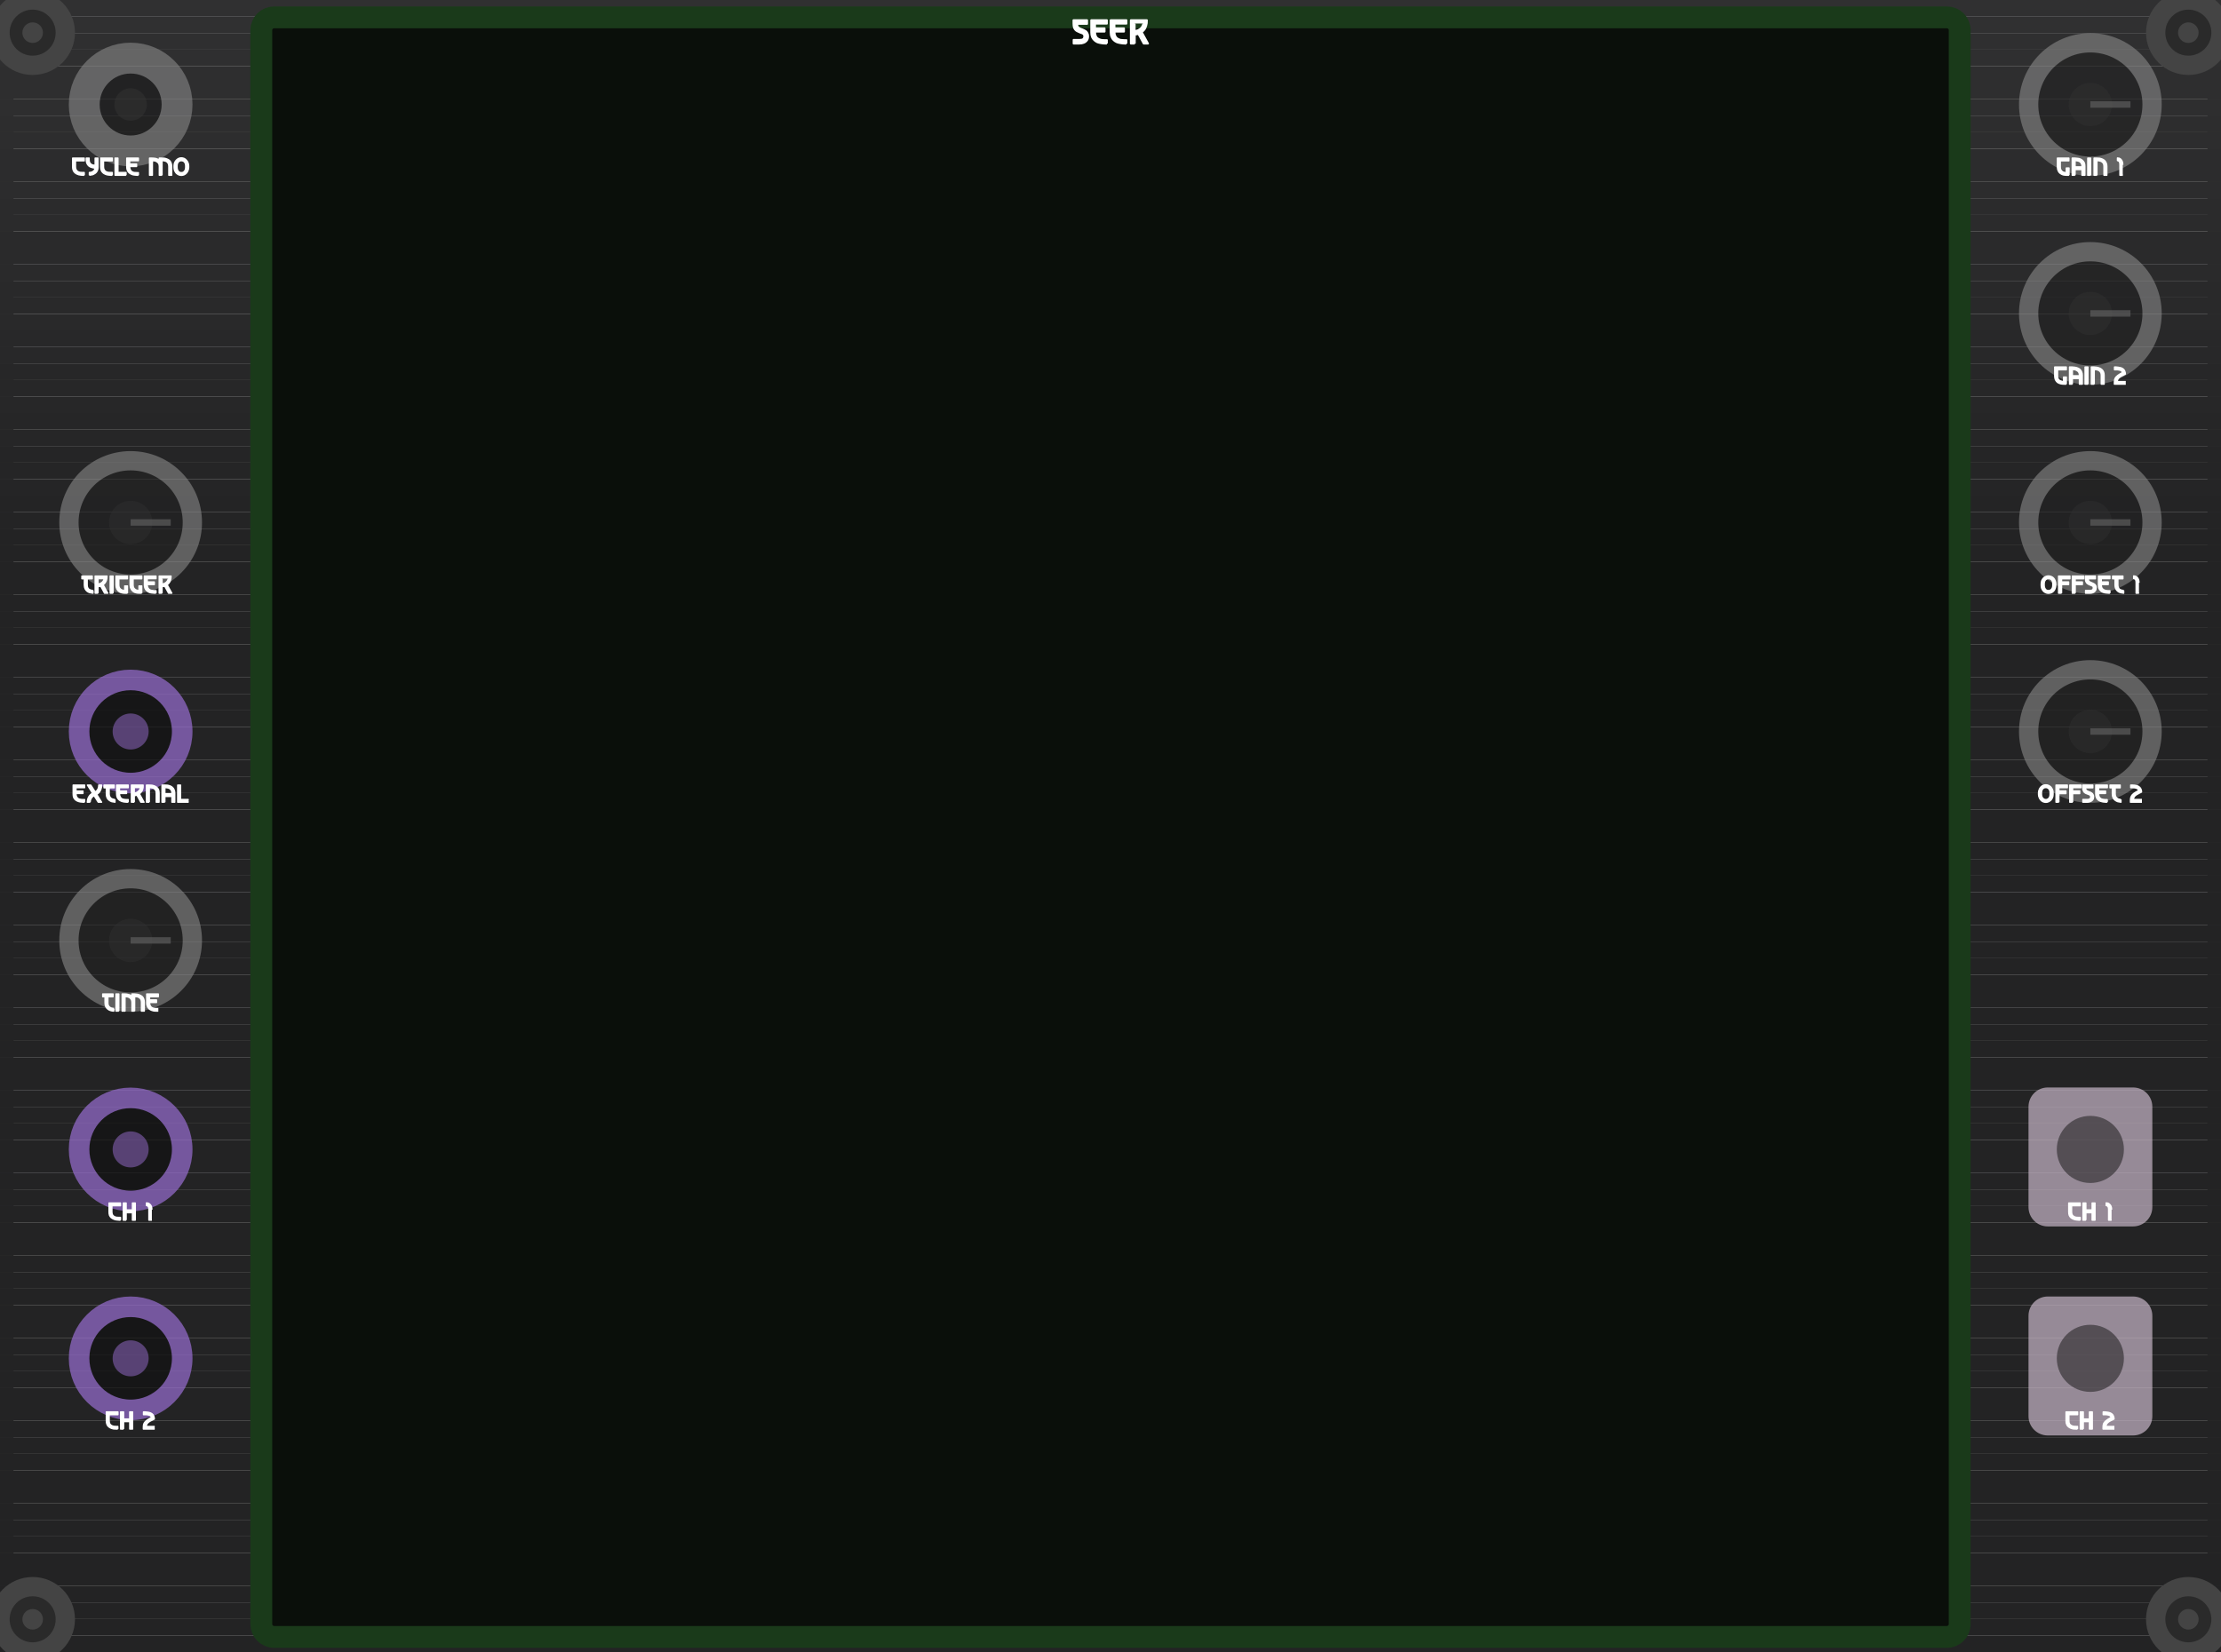
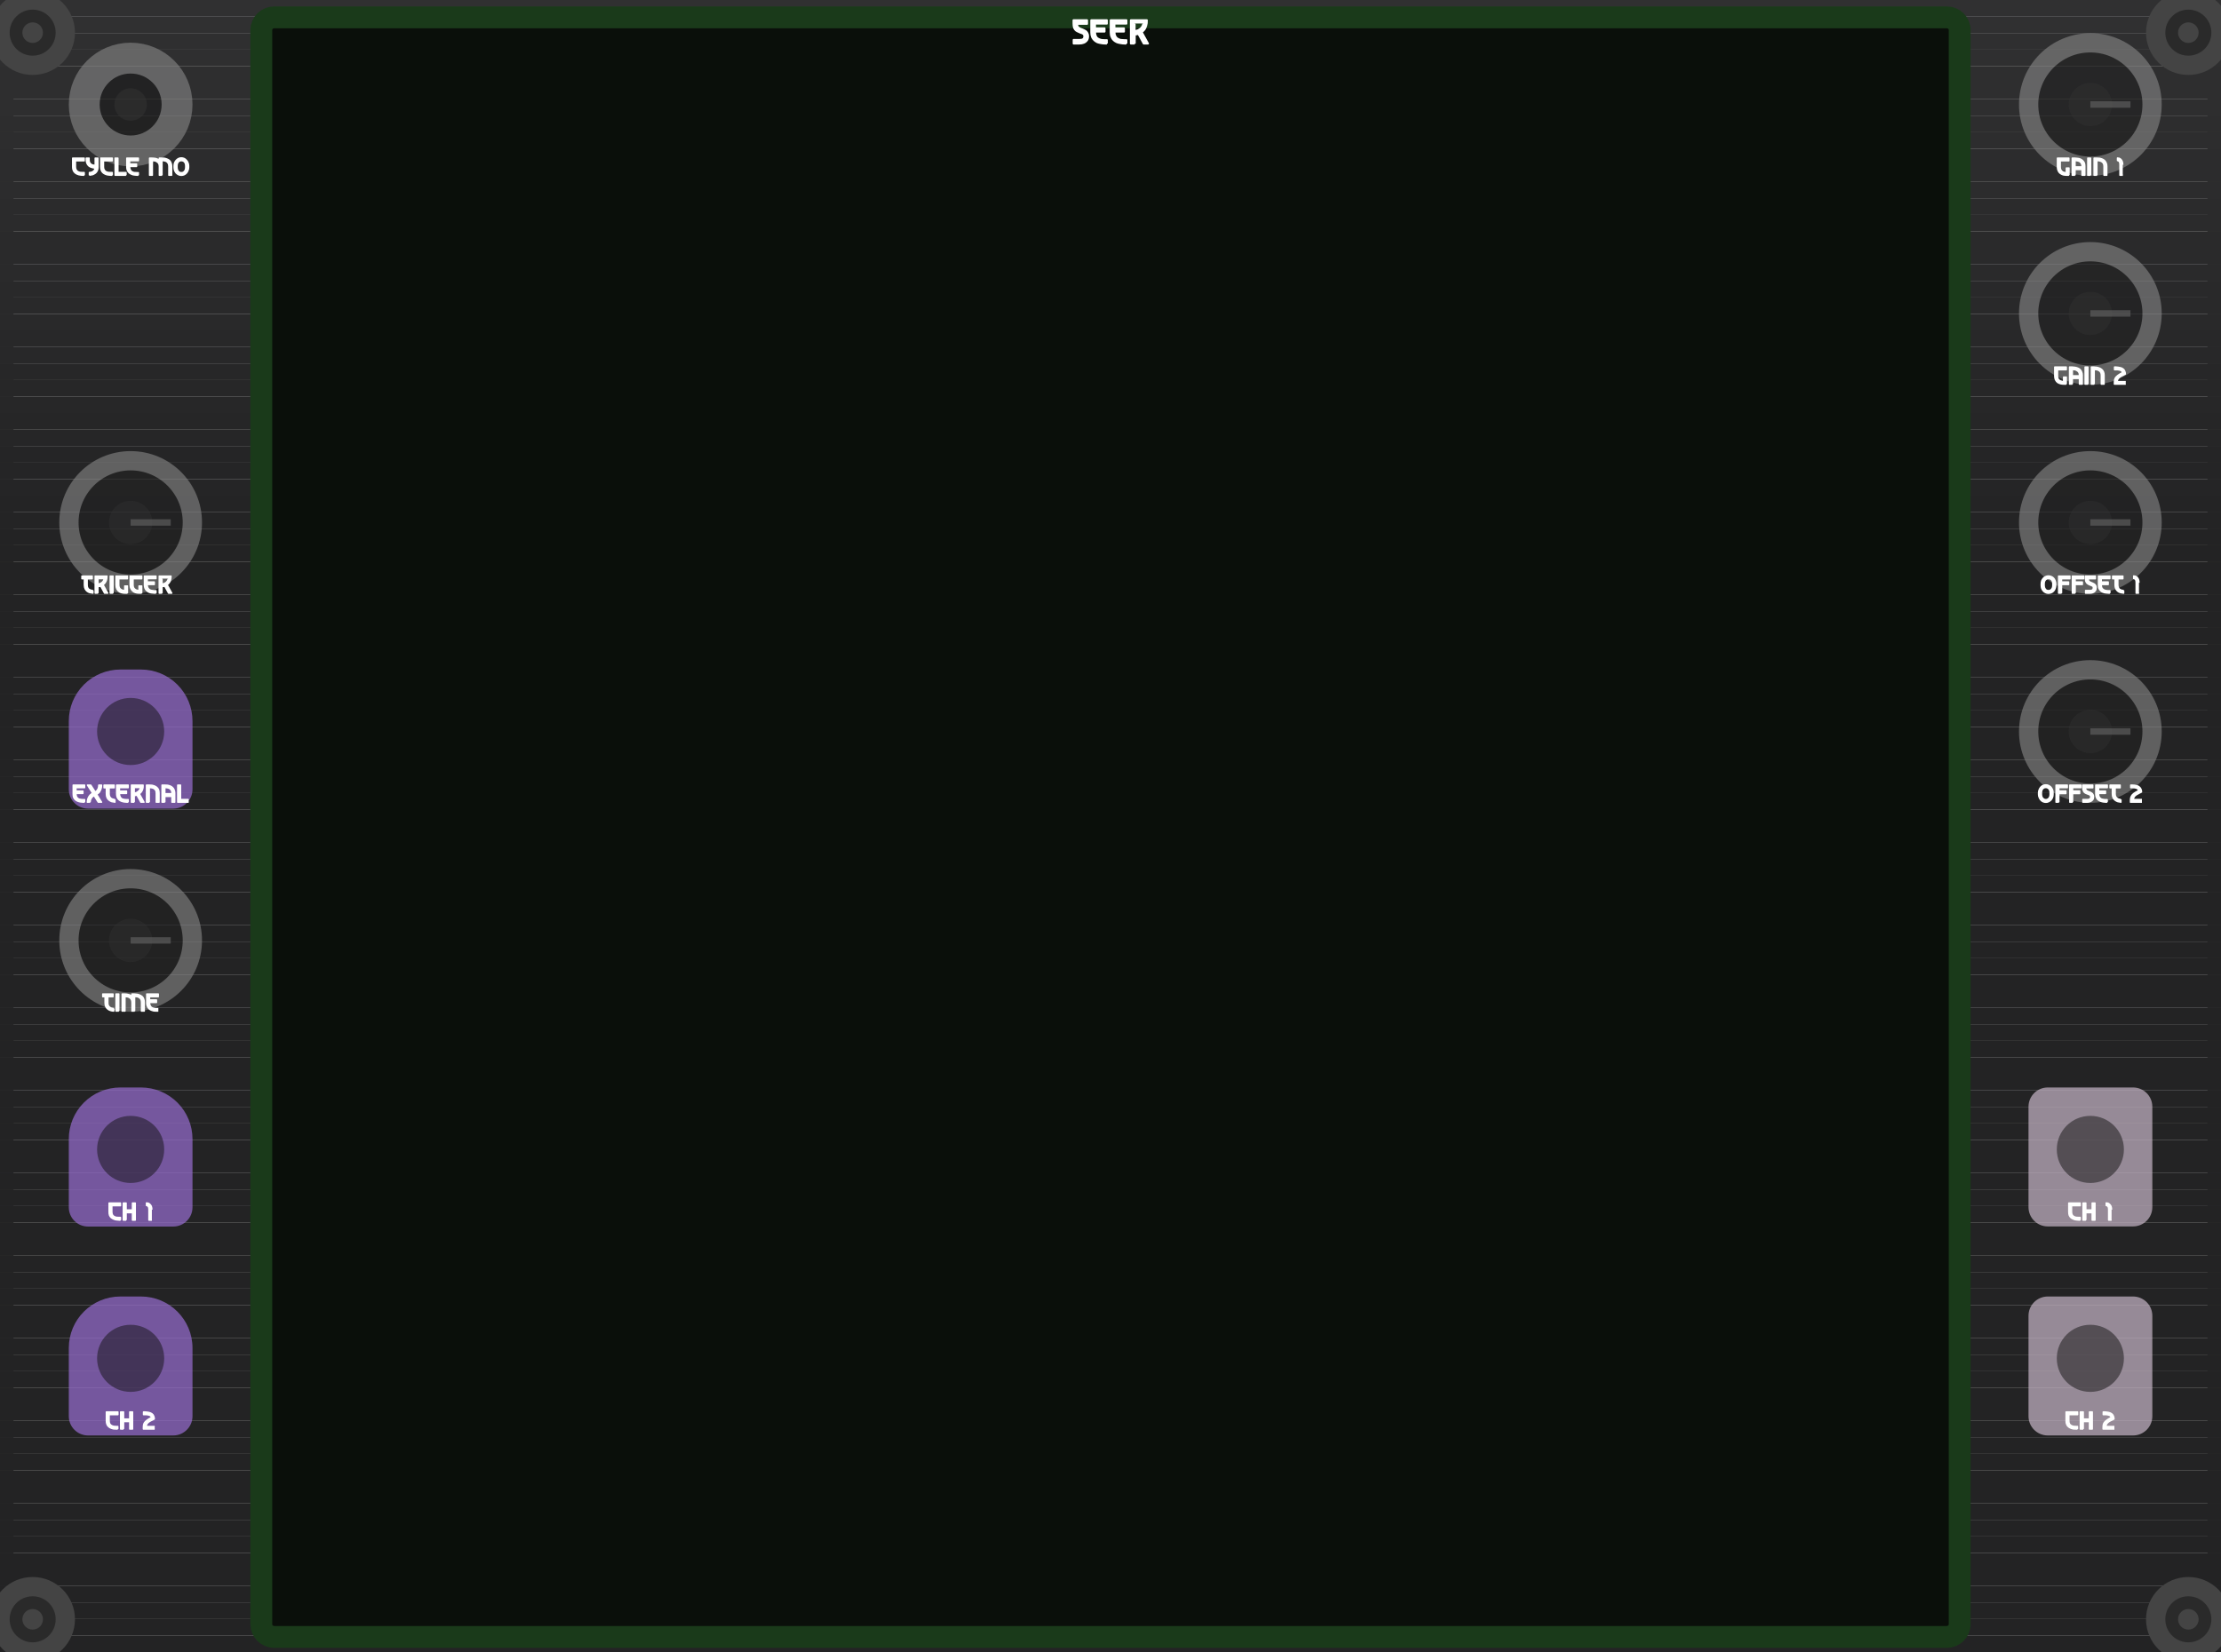
<svg xmlns="http://www.w3.org/2000/svg" viewBox="0 0 172.72 128.5" width="172.72mm" height="128.5mm">
  <g id="layer-background">
    <rect x="0.3" y="0.3" width="172.12" height="127.9" fill="none" stroke="#333" stroke-width="1.5" />
    <rect x="0" y="0.000" width="172.72" height="1.295" fill="#303031" />
    <rect x="0" y="1.285" width="172.72" height="1.295" fill="#303031" />
    <rect x="0" y="2.570" width="172.72" height="1.295" fill="#2f2f30" />
    <rect x="0" y="3.855" width="172.72" height="1.295" fill="#2f2f30" />
    <rect x="0" y="5.140" width="172.72" height="1.295" fill="#2e2e2f" />
    <rect x="0" y="6.425" width="172.72" height="1.295" fill="#2e2e2f" />
    <rect x="0" y="7.710" width="172.72" height="1.295" fill="#2e2e2f" />
    <rect x="0" y="8.995" width="172.72" height="1.295" fill="#2d2d2e" />
    <rect x="0" y="10.280" width="172.72" height="1.295" fill="#2d2d2e" />
    <rect x="0" y="11.565" width="172.72" height="1.295" fill="#2c2c2d" />
    <rect x="0" y="12.850" width="172.72" height="1.295" fill="#2c2c2d" />
    <rect x="0" y="14.135" width="172.72" height="1.295" fill="#2c2c2d" />
    <rect x="0" y="15.420" width="172.72" height="1.295" fill="#2b2b2c" />
    <rect x="0" y="16.705" width="172.72" height="1.295" fill="#2b2b2c" />
    <rect x="0" y="17.990" width="172.72" height="1.295" fill="#2a2a2b" />
    <rect x="0" y="19.275" width="172.72" height="1.295" fill="#2a2a2b" />
    <rect x="0" y="20.560" width="172.72" height="1.295" fill="#2a2a2b" />
    <rect x="0" y="21.845" width="172.72" height="1.295" fill="#29292a" />
    <rect x="0" y="23.130" width="172.72" height="1.295" fill="#29292a" />
    <rect x="0" y="24.415" width="172.72" height="1.295" fill="#29292a" />
    <rect x="0" y="25.700" width="172.72" height="1.295" fill="#282829" />
    <rect x="0" y="26.985" width="172.72" height="1.295" fill="#282829" />
    <rect x="0" y="28.270" width="172.72" height="1.295" fill="#272728" />
    <rect x="0" y="29.555" width="172.72" height="1.295" fill="#272728" />
    <rect x="0" y="30.840" width="172.72" height="1.295" fill="#272728" />
    <rect x="0" y="32.125" width="172.72" height="1.295" fill="#262627" />
    <rect x="0" y="33.410" width="172.72" height="1.295" fill="#262627" />
    <rect x="0" y="34.695" width="172.72" height="1.295" fill="#252526" />
    <rect x="0" y="35.980" width="172.72" height="1.295" fill="#252526" />
    <rect x="0" y="37.265" width="172.72" height="1.295" fill="#252526" />
    <rect x="0" y="38.550" width="172.72" height="1.295" fill="#242425" />
    <rect x="0" y="39.835" width="172.72" height="1.295" fill="#242425" />
    <rect x="0" y="41.120" width="172.72" height="1.295" fill="#232324" />
    <rect x="0" y="42.405" width="172.72" height="1.295" fill="#232324" />
    <rect x="0" y="43.690" width="172.72" height="1.295" fill="#232324" />
    <rect x="0" y="44.975" width="172.72" height="1.295" fill="#232324" />
    <rect x="0" y="46.260" width="172.72" height="1.295" fill="#232324" />
    <rect x="0" y="47.545" width="172.72" height="1.295" fill="#232324" />
    <rect x="0" y="48.830" width="172.72" height="1.295" fill="#232324" />
    <rect x="0" y="50.115" width="172.72" height="1.295" fill="#232324" />
    <rect x="0" y="51.400" width="172.72" height="1.295" fill="#232324" />
    <rect x="0" y="52.685" width="172.72" height="1.295" fill="#232324" />
    <rect x="0" y="53.970" width="172.72" height="1.295" fill="#232324" />
    <rect x="0" y="55.255" width="172.72" height="1.295" fill="#232324" />
    <rect x="0" y="56.540" width="172.72" height="1.295" fill="#232324" />
    <rect x="0" y="57.825" width="172.72" height="1.295" fill="#232324" />
    <rect x="0" y="59.110" width="172.72" height="1.295" fill="#232324" />
    <rect x="0" y="60.395" width="172.72" height="1.295" fill="#232324" />
    <rect x="0" y="61.680" width="172.72" height="1.295" fill="#232324" />
    <rect x="0" y="62.965" width="172.72" height="1.295" fill="#232324" />
    <rect x="0" y="64.250" width="172.72" height="1.295" fill="#232324" />
    <rect x="0" y="65.535" width="172.72" height="1.295" fill="#232324" />
    <rect x="0" y="66.820" width="172.72" height="1.295" fill="#232324" />
    <rect x="0" y="68.105" width="172.72" height="1.295" fill="#232324" />
    <rect x="0" y="69.390" width="172.72" height="1.295" fill="#232324" />
    <rect x="0" y="70.675" width="172.72" height="1.295" fill="#232324" />
    <rect x="0" y="71.960" width="172.72" height="1.295" fill="#232324" />
    <rect x="0" y="73.245" width="172.72" height="1.295" fill="#232324" />
    <rect x="0" y="74.530" width="172.72" height="1.295" fill="#232324" />
    <rect x="0" y="75.815" width="172.72" height="1.295" fill="#232324" />
    <rect x="0" y="77.100" width="172.72" height="1.295" fill="#232324" />
    <rect x="0" y="78.385" width="172.72" height="1.295" fill="#232324" />
    <rect x="0" y="79.670" width="172.72" height="1.295" fill="#232324" />
    <rect x="0" y="80.955" width="172.72" height="1.295" fill="#232324" />
    <rect x="0" y="82.240" width="172.72" height="1.295" fill="#232324" />
    <rect x="0" y="83.525" width="172.72" height="1.295" fill="#232324" />
    <rect x="0" y="84.810" width="172.72" height="1.295" fill="#232324" />
    <rect x="0" y="86.095" width="172.72" height="1.295" fill="#232324" />
    <rect x="0" y="87.380" width="172.72" height="1.295" fill="#232324" />
    <rect x="0" y="88.665" width="172.72" height="1.295" fill="#232324" />
    <rect x="0" y="89.950" width="172.72" height="1.295" fill="#232324" />
    <rect x="0" y="91.235" width="172.72" height="1.295" fill="#232324" />
    <rect x="0" y="92.520" width="172.72" height="1.295" fill="#232324" />
    <rect x="0" y="93.805" width="172.72" height="1.295" fill="#232324" />
    <rect x="0" y="95.090" width="172.72" height="1.295" fill="#232324" />
    <rect x="0" y="96.375" width="172.72" height="1.295" fill="#232324" />
    <rect x="0" y="97.660" width="172.72" height="1.295" fill="#232324" />
    <rect x="0" y="98.945" width="172.72" height="1.295" fill="#232324" />
    <rect x="0" y="100.230" width="172.72" height="1.295" fill="#232324" />
    <rect x="0" y="101.515" width="172.72" height="1.295" fill="#232324" />
    <rect x="0" y="102.800" width="172.72" height="1.295" fill="#232324" />
    <rect x="0" y="104.085" width="172.72" height="1.295" fill="#232324" />
    <rect x="0" y="105.370" width="172.72" height="1.295" fill="#232324" />
    <rect x="0" y="106.655" width="172.72" height="1.295" fill="#232324" />
    <rect x="0" y="107.940" width="172.72" height="1.295" fill="#232324" />
    <rect x="0" y="109.225" width="172.72" height="1.295" fill="#232324" />
    <rect x="0" y="110.510" width="172.72" height="1.295" fill="#232324" />
    <rect x="0" y="111.795" width="172.72" height="1.295" fill="#232324" />
    <rect x="0" y="113.080" width="172.72" height="1.295" fill="#232324" />
    <rect x="0" y="114.365" width="172.72" height="1.295" fill="#232324" />
    <rect x="0" y="115.650" width="172.72" height="1.295" fill="#232324" />
    <rect x="0" y="116.935" width="172.72" height="1.295" fill="#232324" />
    <rect x="0" y="118.220" width="172.72" height="1.295" fill="#232324" />
    <rect x="0" y="119.505" width="172.72" height="1.295" fill="#232324" />
    <rect x="0" y="120.790" width="172.72" height="1.295" fill="#232324" />
    <rect x="0" y="122.075" width="172.72" height="1.295" fill="#232324" />
    <rect x="0" y="123.360" width="172.72" height="1.295" fill="#232324" />
    <rect x="0" y="124.645" width="172.72" height="1.295" fill="#232324" />
    <rect x="0" y="125.930" width="172.72" height="1.295" fill="#232324" />
    <rect x="0" y="127.215" width="172.72" height="1.295" fill="#232324" />
  </g>
  <g id="layer-outlines">
    <circle cx="2.54" cy="2.54" r="2.54" fill="#2a2a2a" stroke="#444" stroke-width="1.5" />
    <circle cx="2.54" cy="2.54" r="0.8" fill="#444" />
    <circle cx="2.54" cy="125.96" r="2.54" fill="#2a2a2a" stroke="#444" stroke-width="1.5" />
    <circle cx="2.54" cy="125.96" r="0.8" fill="#444" />
    <circle cx="170.18" cy="2.54" r="2.54" fill="#2a2a2a" stroke="#444" stroke-width="1.5" />
    <circle cx="170.18" cy="2.54" r="0.8" fill="#444" />
    <circle cx="170.18" cy="125.96" r="2.54" fill="#2a2a2a" stroke="#444" stroke-width="1.5" />
    <circle cx="170.18" cy="125.96" r="0.8" fill="#444" />
    <rect x="20.32" y="1.35" width="132.08" height="125.98" rx="1" fill="#0a0f0a" stroke="#1a3a1a" stroke-width="1.7" />
    <circle cx="10.16" cy="8.13" r="3.61" fill="#1a1a1a" stroke="#888" stroke-width="2.40" opacity="0.6" />
    <circle cx="10.16" cy="8.13" r="1.26" fill="#333" opacity="0.5" />
    <circle cx="10.16" cy="40.64" r="4.80" fill="#222" stroke="#888" stroke-width="1.5" opacity="0.6" />
    <circle cx="10.16" cy="40.64" r="1.68" fill="#333" opacity="0.4" />
    <line x1="10.16" y1="40.64" x2="13.28" y2="40.64" stroke="#666" stroke-width="0.5" opacity="0.6" />
-     <circle cx="10.16" cy="56.90" r="4.01" fill="#111" stroke="#996dd2" stroke-width="1.6" opacity="0.7" />
-     <circle cx="10.16" cy="56.90" r="1.40" fill="#996dd2" opacity="0.5" />
+     <path d="M6.85 62.90 A1.50 1.50 0 0 1 5.35 61.40 L5.35 56.10 A4.01 4.01 0 0 1 9.36 52.08 L10.96 52.08 A4.01 4.01 0 0 1 14.97 56.10 L14.97 61.40 A1.50 1.50 0 0 1 13.47 62.90 L6.85 62.90 Z" fill="#996dd2" opacity="0.7" />
+     <circle cx="10.16" cy="56.90" r="2.61" fill="#111" opacity="0.5" />
    <circle cx="10.16" cy="73.15" r="4.80" fill="#222" stroke="#888" stroke-width="1.5" opacity="0.6" />
    <circle cx="10.16" cy="73.15" r="1.68" fill="#333" opacity="0.4" />
    <line x1="10.16" y1="73.15" x2="13.28" y2="73.15" stroke="#666" stroke-width="0.5" opacity="0.6" />
-     <circle cx="10.16" cy="89.41" r="4.01" fill="#111" stroke="#996dd2" stroke-width="1.6" opacity="0.7" />
-     <circle cx="10.16" cy="89.41" r="1.40" fill="#996dd2" opacity="0.5" />
-     <circle cx="10.16" cy="105.66" r="4.01" fill="#111" stroke="#996dd2" stroke-width="1.6" opacity="0.7" />
-     <circle cx="10.16" cy="105.66" r="1.40" fill="#996dd2" opacity="0.5" />
+     <path d="M6.85 95.41 A1.50 1.50 0 0 1 5.35 93.91 L5.35 88.61 A4.01 4.01 0 0 1 9.36 84.59 L10.96 84.59 A4.01 4.01 0 0 1 14.97 88.61 L14.97 93.91 A1.50 1.50 0 0 1 13.47 95.41 L6.85 95.41 Z" fill="#996dd2" opacity="0.7" />
+     <circle cx="10.16" cy="89.41" r="2.61" fill="#111" opacity="0.5" />
+     <path d="M6.85 111.66 A1.50 1.50 0 0 1 5.35 110.16 L5.35 104.86 A4.01 4.01 0 0 1 9.36 100.85 L10.96 100.85 A4.01 4.01 0 0 1 14.97 104.86 L14.97 110.16 A1.50 1.50 0 0 1 13.47 111.66 L6.85 111.66 Z" fill="#996dd2" opacity="0.7" />
+     <circle cx="10.16" cy="105.66" r="2.61" fill="#111" opacity="0.5" />
    <circle cx="162.56" cy="8.13" r="4.80" fill="#222" stroke="#888" stroke-width="1.5" opacity="0.6" />
    <circle cx="162.56" cy="8.13" r="1.68" fill="#333" opacity="0.4" />
    <line x1="162.56" y1="8.13" x2="165.68" y2="8.13" stroke="#666" stroke-width="0.5" opacity="0.6" />
    <circle cx="162.56" cy="24.38" r="4.80" fill="#222" stroke="#888" stroke-width="1.5" opacity="0.6" />
    <circle cx="162.56" cy="24.38" r="1.68" fill="#333" opacity="0.4" />
    <line x1="162.56" y1="24.38" x2="165.68" y2="24.38" stroke="#666" stroke-width="0.5" opacity="0.6" />
    <circle cx="162.56" cy="40.64" r="4.80" fill="#222" stroke="#888" stroke-width="1.5" opacity="0.6" />
    <circle cx="162.56" cy="40.64" r="1.68" fill="#333" opacity="0.4" />
    <line x1="162.56" y1="40.64" x2="165.68" y2="40.64" stroke="#666" stroke-width="0.5" opacity="0.6" />
    <circle cx="162.56" cy="56.90" r="4.80" fill="#222" stroke="#888" stroke-width="1.5" opacity="0.6" />
    <circle cx="162.56" cy="56.90" r="1.68" fill="#333" opacity="0.4" />
    <line x1="162.56" y1="56.90" x2="165.68" y2="56.90" stroke="#666" stroke-width="0.5" opacity="0.6" />
    <rect x="157.75" y="84.59" width="9.63" height="10.81" rx="1.5" fill="#c8b7c7" opacity="0.7" />
    <circle cx="162.56" cy="89.41" r="2.61" fill="#111" opacity="0.5" />
    <rect x="157.75" y="100.85" width="9.63" height="10.81" rx="1.5" fill="#c8b7c7" opacity="0.7" />
    <circle cx="162.56" cy="105.66" r="2.61" fill="#111" opacity="0.5" />
  </g>
  <g id="layer-text">
    <path d="M83.94 3.39L83.49 3.39L83.49 3.10L83.97 3.10Q84.15 3.10 84.23 3.04Q84.32 2.97 84.32 2.81Q84.32 2.72 84.27 2.67Q84.22 2.61 84.15 2.59Q84.08 2.56 84.01 2.54Q83.92 2.51 83.83 2.46Q83.73 2.42 83.65 2.35Q83.57 2.27 83.52 2.15Q83.48 2.02 83.48 1.82L83.48 1.57L84.54 1.57L84.54 1.86L83.77 1.86Q83.77 1.97 83.80 2.05Q83.83 2.12 83.91 2.17Q84 2.23 84.15 2.28Q84.21 2.31 84.29 2.34Q84.37 2.38 84.45 2.43Q84.52 2.49 84.57 2.59Q84.62 2.68 84.62 2.82Q84.62 3.02 84.53 3.14Q84.43 3.27 84.28 3.33Q84.13 3.39 83.94 3.39M86.08 3.39L85.92 3.39Q85.78 3.39 85.63 3.36Q85.48 3.34 85.34 3.29Q85.21 3.23 85.10 3.13Q84.99 3.03 84.92 2.88Q84.86 2.73 84.86 2.52L84.86 1.57L86.08 1.57L86.08 1.84L85.16 1.84L85.16 2.20L85.90 2.20L85.90 2.46L85.16 2.46Q85.16 2.67 85.22 2.81Q85.28 2.94 85.39 3Q85.50 3.07 85.64 3.10Q85.77 3.12 85.92 3.12L86.08 3.12L86.08 3.39M87.60 3.39L87.44 3.39Q87.30 3.39 87.15 3.36Q87 3.34 86.86 3.29Q86.72 3.23 86.61 3.13Q86.50 3.03 86.44 2.88Q86.37 2.73 86.37 2.52L86.37 1.57L87.60 1.57L87.60 1.84L86.67 1.84L86.67 2.20L87.41 2.20L87.41 2.46L86.67 2.46Q86.67 2.67 86.74 2.81Q86.80 2.94 86.91 3Q87.01 3.07 87.15 3.10Q87.29 3.12 87.44 3.12L87.60 3.12L87.60 3.39M88.25 3.39L87.94 3.39L87.94 1.57L89.19 1.57Q89.20 1.81 89.14 1.99Q89.09 2.17 89 2.30Q88.90 2.42 88.79 2.50L89.28 3.39L88.94 3.39L88.53 2.64Q88.43 2.67 88.36 2.68Q88.28 2.69 88.25 2.69L88.25 3.39M88.24 1.83L88.24 2.40Q88.38 2.40 88.50 2.35Q88.62 2.29 88.71 2.21Q88.80 2.12 88.85 2.02Q88.90 1.92 88.90 1.83" fill="#ffffff" stroke="#ffffff" stroke-width="0.143" stroke-linejoin="round" />
    <path d="M6.55 13.63L6.44 13.63Q6.33 13.63 6.23 13.61Q6.12 13.60 6.01 13.55Q5.91 13.51 5.83 13.44Q5.75 13.37 5.70 13.26Q5.65 13.15 5.65 12.99L5.65 12.30L6.55 12.30L6.55 12.51L5.87 12.51L5.87 12.99Q5.87 13.13 5.93 13.22Q5.98 13.31 6.06 13.35Q6.15 13.40 6.24 13.41Q6.34 13.42 6.44 13.42L6.55 13.42L6.55 13.63M6.95 13.63L6.95 13.42Q7.05 13.42 7.15 13.38Q7.24 13.35 7.31 13.27Q7.38 13.20 7.40 13.07Q7.28 13.07 7.16 13.03Q7.03 13 6.93 12.93Q6.83 12.85 6.77 12.73Q6.71 12.61 6.71 12.43L6.71 12.30L6.93 12.30L6.93 12.43Q6.93 12.56 6.97 12.64Q7.01 12.72 7.08 12.77Q7.15 12.82 7.23 12.84Q7.32 12.86 7.40 12.86L7.40 12.30L7.62 12.30L7.62 13Q7.62 13.17 7.56 13.29Q7.50 13.41 7.40 13.48Q7.30 13.55 7.19 13.59Q7.07 13.62 6.95 13.63M8.73 13.63L8.61 13.63Q8.51 13.63 8.40 13.61Q8.30 13.60 8.19 13.55Q8.09 13.51 8.01 13.44Q7.93 13.37 7.88 13.26Q7.83 13.15 7.83 12.99L7.83 12.30L8.73 12.30L8.73 12.51L8.05 12.51L8.05 12.99Q8.05 13.13 8.11 13.22Q8.16 13.31 8.24 13.35Q8.33 13.40 8.42 13.41Q8.52 13.42 8.61 13.42L8.73 13.42L8.73 13.63M9.80 13.63L8.95 13.63L8.95 12.30L9.17 12.30L9.17 13.42L9.80 13.42L9.80 13.63M10.76 13.63L10.64 13.63Q10.54 13.63 10.43 13.61Q10.32 13.60 10.22 13.55Q10.12 13.51 10.04 13.44Q9.96 13.37 9.91 13.26Q9.86 13.15 9.86 12.99L9.86 12.30L10.76 12.30L10.76 12.50L10.08 12.50L10.08 12.76L10.62 12.76L10.62 12.95L10.08 12.95Q10.08 13.11 10.13 13.20Q10.17 13.30 10.25 13.35Q10.33 13.40 10.43 13.42Q10.53 13.43 10.64 13.43L10.76 13.43L10.76 13.63M12.60 13.63L12.39 13.63L12.39 12.95Q12.39 12.81 12.34 12.72Q12.29 12.64 12.21 12.59Q12.13 12.54 12.04 12.51Q11.94 12.49 11.85 12.49L11.85 13.63L11.63 13.63L11.63 12.30L11.82 12.30Q11.96 12.30 12.12 12.33Q12.27 12.37 12.39 12.46L12.39 12.30L12.57 12.30Q12.67 12.30 12.78 12.31Q12.89 12.33 12.99 12.37Q13.09 12.41 13.18 12.48Q13.26 12.56 13.30 12.67Q13.35 12.78 13.35 12.93L13.35 13.63L13.13 13.63L13.13 12.94Q13.13 12.80 13.08 12.71Q13.03 12.62 12.95 12.57Q12.88 12.53 12.78 12.51Q12.69 12.49 12.60 12.49L12.60 13.63M14.10 13.64Q13.98 13.64 13.88 13.59Q13.78 13.54 13.70 13.46Q13.63 13.38 13.58 13.26Q13.54 13.15 13.54 13.02L13.54 12.90Q13.54 12.77 13.58 12.66Q13.63 12.55 13.70 12.47Q13.78 12.38 13.88 12.33Q13.98 12.28 14.10 12.28Q14.22 12.28 14.33 12.33Q14.43 12.38 14.50 12.47Q14.58 12.55 14.62 12.66Q14.67 12.77 14.67 12.90L14.67 13.02Q14.67 13.15 14.62 13.26Q14.58 13.38 14.50 13.46Q14.43 13.54 14.33 13.59Q14.22 13.64 14.10 13.64M14.10 13.43Q14.21 13.43 14.28 13.38Q14.36 13.32 14.40 13.23Q14.44 13.14 14.44 13.02L14.44 12.90Q14.44 12.72 14.35 12.61Q14.26 12.50 14.10 12.50Q13.95 12.50 13.86 12.61Q13.77 12.72 13.77 12.90L13.77 13.02Q13.77 13.14 13.81 13.23Q13.85 13.32 13.92 13.38Q14 13.43 14.10 13.43" fill="#ffffff" stroke="#ffffff" stroke-width="0.104" stroke-linejoin="round" />
    <path d="M7.23 45.93L7.23 46.14Q7.11 46.13 6.99 46.10Q6.87 46.07 6.77 45.99Q6.68 45.92 6.62 45.80Q6.56 45.68 6.56 45.51L6.56 45.02L6.37 45.02L6.37 44.81L7.17 44.81L7.17 45.02L6.78 45.02L6.78 45.51Q6.78 45.63 6.82 45.71Q6.85 45.79 6.92 45.84Q6.99 45.88 7.07 45.91Q7.15 45.93 7.23 45.93M7.62 46.14L7.40 46.14L7.40 44.81L8.32 44.81Q8.32 44.99 8.28 45.12Q8.24 45.25 8.17 45.34Q8.10 45.43 8.02 45.49L8.38 46.14L8.13 46.14L7.83 45.59Q7.76 45.62 7.70 45.62Q7.65 45.63 7.62 45.63L7.62 46.14M7.62 45.01L7.62 45.42Q7.72 45.42 7.81 45.38Q7.90 45.34 7.96 45.28Q8.03 45.21 8.06 45.14Q8.10 45.07 8.10 45.01L7.62 45.01M8.79 46.14L8.57 46.14L8.57 44.81L8.79 44.81L8.79 46.14M9.91 46.14L9.70 46.14Q9.58 46.14 9.46 46.11Q9.34 46.08 9.24 46Q9.14 45.93 9.08 45.80Q9.02 45.68 9.02 45.50L9.02 44.81L9.91 44.81L9.91 45.02L9.24 45.02L9.24 45.50Q9.24 45.63 9.28 45.71Q9.32 45.79 9.39 45.84Q9.45 45.89 9.54 45.91Q9.62 45.93 9.70 45.94L9.70 45.58L9.91 45.58L9.91 46.14M11.02 46.14L10.81 46.14Q10.69 46.14 10.57 46.11Q10.45 46.08 10.35 46Q10.25 45.93 10.19 45.80Q10.12 45.68 10.12 45.50L10.12 44.81L11.02 44.81L11.02 45.02L10.35 45.02L10.35 45.50Q10.35 45.63 10.39 45.71Q10.43 45.79 10.50 45.84Q10.56 45.89 10.65 45.91Q10.73 45.93 10.81 45.94L10.81 45.58L11.02 45.58L11.02 46.14M12.13 46.14L12.02 46.14Q11.91 46.14 11.80 46.12Q11.69 46.11 11.59 46.07Q11.49 46.03 11.41 45.95Q11.33 45.88 11.28 45.77Q11.23 45.66 11.23 45.50L11.23 44.81L12.13 44.81L12.13 45.01L11.45 45.01L11.45 45.27L12 45.27L12 45.47L11.45 45.47Q11.45 45.62 11.50 45.72Q11.55 45.81 11.62 45.86Q11.70 45.91 11.80 45.93Q11.91 45.95 12.02 45.95L12.13 45.95L12.13 46.14M12.60 46.14L12.38 46.14L12.38 44.81L13.30 44.81Q13.30 44.99 13.26 45.12Q13.22 45.25 13.15 45.34Q13.08 45.43 13 45.49L13.36 46.14L13.11 46.14L12.81 45.59Q12.74 45.62 12.68 45.62Q12.63 45.63 12.60 45.63L12.60 46.14M12.60 45.01L12.60 45.42Q12.70 45.42 12.79 45.38Q12.88 45.34 12.94 45.28Q13.01 45.21 13.04 45.14Q13.08 45.07 13.08 45.01" fill="#ffffff" stroke="#ffffff" stroke-width="0.104" stroke-linejoin="round" />
    <path d="M6.58 62.40L6.47 62.40Q6.36 62.40 6.25 62.38Q6.14 62.36 6.04 62.32Q5.94 62.28 5.86 62.21Q5.78 62.14 5.73 62.03Q5.69 61.92 5.69 61.76L5.69 61.07L6.58 61.07L6.58 61.27L5.91 61.27L5.91 61.53L6.45 61.53L6.45 61.72L5.91 61.72Q5.91 61.88 5.95 61.97Q6 62.07 6.08 62.12Q6.15 62.17 6.26 62.18Q6.36 62.20 6.47 62.20L6.58 62.20L6.58 62.40M7.01 62.40L6.79 62.40Q6.80 62.23 6.85 62.09Q6.91 61.95 7 61.85Q7.09 61.76 7.20 61.70L6.80 61.07L7.06 61.07L7.40 61.60Q7.48 61.56 7.55 61.48Q7.61 61.41 7.65 61.30Q7.68 61.19 7.68 61.07L7.90 61.07Q7.90 61.24 7.85 61.38Q7.80 61.52 7.72 61.63Q7.63 61.73 7.52 61.79L7.90 62.40L7.64 62.40L7.32 61.89Q7.24 61.93 7.17 62Q7.10 62.07 7.06 62.17Q7.01 62.27 7.01 62.40M8.94 62.19L8.94 62.40Q8.82 62.39 8.70 62.36Q8.58 62.32 8.49 62.25Q8.39 62.18 8.33 62.06Q8.27 61.94 8.27 61.76L8.27 61.28L8.09 61.28L8.09 61.07L8.88 61.07L8.88 61.28L8.49 61.28L8.49 61.76Q8.49 61.88 8.53 61.96Q8.57 62.04 8.63 62.09Q8.70 62.14 8.78 62.16Q8.86 62.19 8.94 62.19M9.97 62.40L9.85 62.40Q9.75 62.40 9.64 62.38Q9.53 62.36 9.43 62.32Q9.33 62.28 9.25 62.21Q9.17 62.14 9.12 62.03Q9.07 61.92 9.07 61.76L9.07 61.07L9.97 61.07L9.97 61.27L9.29 61.27L9.29 61.53L9.84 61.53L9.84 61.72L9.29 61.72Q9.29 61.88 9.34 61.97Q9.38 62.07 9.46 62.12Q9.54 62.17 9.64 62.18Q9.74 62.20 9.85 62.20L9.97 62.20L9.97 62.40M10.44 62.40L10.22 62.40L10.22 61.07L11.13 61.07Q11.14 61.25 11.10 61.38Q11.06 61.51 10.99 61.60Q10.92 61.69 10.84 61.75L11.20 62.40L10.95 62.40L10.65 61.85Q10.58 61.87 10.52 61.88Q10.47 61.89 10.44 61.89L10.44 62.40M10.44 61.26L10.44 61.68Q10.54 61.68 10.63 61.64Q10.71 61.60 10.78 61.53Q10.85 61.47 10.88 61.40Q10.92 61.33 10.92 61.26L10.44 61.26M11.61 62.40L11.39 62.40L11.39 61.07L11.59 61.07Q11.70 61.07 11.81 61.08Q11.92 61.10 12.02 61.14Q12.12 61.18 12.20 61.25Q12.28 61.32 12.33 61.43Q12.37 61.54 12.37 61.70L12.37 62.40L12.15 62.40L12.15 61.70Q12.15 61.56 12.10 61.47Q12.05 61.39 11.97 61.34Q11.89 61.29 11.79 61.28Q11.70 61.26 11.61 61.26L11.61 62.40M12.82 62.40L12.60 62.40L12.60 61.07L12.82 61.07Q12.93 61.07 13.03 61.08Q13.14 61.10 13.24 61.14Q13.34 61.18 13.42 61.26Q13.50 61.33 13.54 61.44Q13.59 61.55 13.59 61.70L13.59 62.40L13.37 62.40L13.37 61.95L12.82 61.95L12.82 62.40M12.82 61.26L12.82 61.74L13.37 61.74L13.37 61.70Q13.37 61.56 13.32 61.47Q13.27 61.39 13.19 61.34Q13.10 61.29 13.01 61.28Q12.91 61.26 12.82 61.26M14.67 62.40L13.82 62.40L13.82 61.07L14.04 61.07L14.04 62.19L14.67 62.19" fill="#ffffff" stroke="#ffffff" stroke-width="0.104" stroke-linejoin="round" />
    <path d="M8.85 78.45L8.85 78.65Q8.73 78.65 8.61 78.61Q8.49 78.58 8.39 78.50Q8.29 78.43 8.23 78.31Q8.17 78.19 8.17 78.02L8.17 77.53L7.99 77.53L7.99 77.32L8.79 77.32L8.79 77.53L8.39 77.53L8.39 78.02Q8.39 78.14 8.43 78.22Q8.47 78.30 8.54 78.35Q8.60 78.40 8.68 78.42Q8.76 78.44 8.85 78.45M9.24 78.65L9.02 78.65L9.02 77.32L9.24 77.32L9.24 78.65M10.47 78.65L10.26 78.65L10.26 77.98Q10.26 77.84 10.21 77.75Q10.16 77.66 10.08 77.61Q10 77.56 9.91 77.54Q9.81 77.52 9.72 77.52L9.72 78.65L9.50 78.65L9.50 77.32L9.69 77.32Q9.83 77.32 9.99 77.36Q10.14 77.39 10.26 77.49L10.26 77.32L10.44 77.32Q10.54 77.32 10.65 77.34Q10.76 77.35 10.86 77.40Q10.96 77.44 11.05 77.51Q11.13 77.58 11.17 77.69Q11.22 77.80 11.22 77.96L11.22 78.65L11 78.65L11 77.96Q11 77.82 10.95 77.73Q10.90 77.64 10.82 77.60Q10.75 77.55 10.65 77.53Q10.56 77.52 10.47 77.52L10.47 78.65M12.31 78.65L12.19 78.65Q12.09 78.65 11.98 78.64Q11.87 78.62 11.77 78.58Q11.67 78.54 11.59 78.47Q11.51 78.39 11.46 78.28Q11.41 78.17 11.41 78.02L11.41 77.32L12.31 77.32L12.31 77.53L11.63 77.53L11.63 77.78L12.17 77.78L12.17 77.98L11.63 77.98Q11.63 78.13 11.68 78.23Q11.72 78.32 11.80 78.37Q11.88 78.42 11.98 78.44Q12.08 78.46 12.19 78.46L12.31 78.46" fill="#ffffff" stroke="#ffffff" stroke-width="0.104" stroke-linejoin="round" />
    <path d="M9.37 94.91L9.26 94.91Q9.16 94.91 9.05 94.89Q8.94 94.88 8.84 94.83Q8.74 94.79 8.65 94.72Q8.57 94.65 8.52 94.54Q8.48 94.43 8.48 94.27L8.48 93.58L9.37 93.58L9.37 93.79L8.70 93.79L8.70 94.27Q8.70 94.41 8.75 94.50Q8.80 94.59 8.89 94.63Q8.97 94.68 9.07 94.69Q9.16 94.70 9.26 94.70L9.37 94.70L9.37 94.91M9.81 94.91L9.59 94.91L9.59 93.58L9.81 93.58L9.81 94.12L10.30 94.12L10.30 93.58L10.52 93.58L10.52 94.91L10.30 94.91L10.30 94.33L9.81 94.33L9.81 94.91M11.81 94.91L11.58 94.91L11.58 94.10Q11.58 93.99 11.56 93.92Q11.54 93.86 11.51 93.83Q11.48 93.80 11.45 93.79Q11.42 93.78 11.39 93.77L11.39 93.57Q11.46 93.57 11.53 93.59Q11.60 93.62 11.66 93.68Q11.73 93.74 11.77 93.84Q11.81 93.94 11.81 94.10" fill="#ffffff" stroke="#ffffff" stroke-width="0.104" stroke-linejoin="round" />
    <path d="M9.16 111.16L9.05 111.16Q8.95 111.16 8.84 111.15Q8.73 111.13 8.63 111.09Q8.53 111.05 8.45 110.98Q8.36 110.91 8.32 110.80Q8.27 110.69 8.27 110.53L8.27 109.83L9.17 109.83L9.17 110.04L8.49 110.04L8.49 110.53Q8.49 110.67 8.54 110.76Q8.59 110.84 8.68 110.89Q8.76 110.93 8.86 110.95Q8.96 110.96 9.05 110.96L9.16 110.96L9.16 111.16M9.61 111.16L9.38 111.16L9.38 109.83L9.61 109.83L9.61 110.38L10.09 110.38L10.09 109.83L10.31 109.83L10.31 111.16L10.09 111.16L10.09 110.58L9.61 110.58L9.61 111.16M12.03 111.16L11.15 111.16L11.15 110.98Q11.15 110.82 11.21 110.70Q11.28 110.58 11.42 110.48Q11.55 110.38 11.77 110.27Q11.76 110.17 11.69 110.12Q11.62 110.08 11.52 110.06Q11.42 110.04 11.29 110.04L11.16 110.04L11.16 109.83L11.29 109.83Q11.38 109.83 11.47 109.85Q11.57 109.86 11.66 109.89Q11.75 109.92 11.83 109.98Q11.91 110.04 11.95 110.14Q12 110.24 12 110.38L11.83 110.47Q11.69 110.53 11.59 110.60Q11.49 110.67 11.43 110.76Q11.38 110.84 11.38 110.96L12.03 110.96" fill="#ffffff" stroke="#ffffff" stroke-width="0.104" stroke-linejoin="round" />
    <path d="M160.90 13.63L160.69 13.63Q160.57 13.63 160.44 13.60Q160.32 13.56 160.22 13.49Q160.12 13.42 160.06 13.29Q160 13.17 160 12.99L160 12.30L160.89 12.30L160.89 12.51L160.22 12.51L160.22 12.99Q160.22 13.12 160.26 13.20Q160.30 13.28 160.37 13.33Q160.44 13.38 160.52 13.40Q160.60 13.42 160.69 13.42L160.69 13.07L160.90 13.07L160.90 13.63M161.37 13.63L161.15 13.63L161.15 12.30L161.37 12.30Q161.47 12.30 161.58 12.32Q161.69 12.33 161.78 12.37Q161.88 12.41 161.96 12.49Q162.04 12.56 162.09 12.67Q162.13 12.78 162.13 12.93L162.13 13.63L161.91 13.63L161.91 13.19L161.37 13.19L161.37 13.63M161.37 12.49L161.37 12.98L161.91 12.98L161.91 12.94Q161.91 12.79 161.86 12.71Q161.81 12.62 161.73 12.57Q161.65 12.53 161.55 12.51Q161.46 12.49 161.37 12.49M162.58 13.63L162.36 13.63L162.36 12.30L162.58 12.30L162.58 13.63M163.07 13.63L162.85 13.63L162.85 12.30L163.05 12.30Q163.16 12.30 163.27 12.31Q163.38 12.33 163.48 12.37Q163.58 12.41 163.66 12.48Q163.74 12.56 163.79 12.67Q163.84 12.78 163.84 12.93L163.84 13.63L163.62 13.63L163.62 12.94Q163.62 12.79 163.57 12.71Q163.52 12.62 163.43 12.57Q163.35 12.53 163.26 12.51Q163.16 12.49 163.07 12.49L163.07 13.63M165.08 13.63L164.86 13.63L164.86 12.82Q164.86 12.71 164.84 12.64Q164.82 12.58 164.79 12.55Q164.76 12.52 164.73 12.51Q164.70 12.50 164.67 12.49L164.67 12.29Q164.73 12.29 164.81 12.31Q164.88 12.34 164.94 12.40Q165 12.46 165.04 12.56Q165.08 12.66 165.08 12.82" fill="#ffffff" stroke="#ffffff" stroke-width="0.104" stroke-linejoin="round" />
    <path d="M160.69 29.88L160.48 29.88Q160.36 29.88 160.24 29.85Q160.12 29.82 160.01 29.75Q159.91 29.67 159.85 29.55Q159.79 29.43 159.79 29.25L159.79 28.55L160.69 28.55L160.69 28.76L160.01 28.76L160.01 29.25Q160.01 29.37 160.05 29.46Q160.09 29.54 160.16 29.59Q160.23 29.63 160.31 29.65Q160.39 29.68 160.48 29.68L160.48 29.33L160.69 29.33L160.69 29.88M161.16 29.88L160.94 29.88L160.94 28.55L161.16 28.55Q161.26 28.55 161.37 28.57Q161.48 28.59 161.58 28.63Q161.68 28.67 161.76 28.74Q161.84 28.82 161.88 28.93Q161.93 29.03 161.93 29.19L161.93 29.88L161.71 29.88L161.71 29.44L161.16 29.44L161.16 29.88M161.16 28.75L161.16 29.23L161.71 29.23L161.71 29.19Q161.71 29.05 161.66 28.96Q161.61 28.88 161.52 28.83Q161.44 28.78 161.35 28.76Q161.25 28.75 161.16 28.75M162.37 29.88L162.15 29.88L162.15 28.55L162.37 28.55L162.37 29.88M162.86 29.88L162.64 29.88L162.64 28.55L162.85 28.55Q162.95 28.55 163.06 28.57Q163.17 28.59 163.27 28.63Q163.37 28.67 163.45 28.74Q163.53 28.81 163.58 28.92Q163.63 29.03 163.63 29.19L163.63 29.88L163.41 29.88L163.41 29.19Q163.41 29.05 163.36 28.96Q163.31 28.87 163.23 28.83Q163.15 28.78 163.05 28.76Q162.95 28.75 162.86 28.75L162.86 29.88M165.31 29.88L164.43 29.88L164.43 29.70Q164.43 29.54 164.49 29.42Q164.56 29.30 164.70 29.20Q164.83 29.10 165.05 28.99Q165.04 28.89 164.97 28.84Q164.90 28.80 164.80 28.78Q164.69 28.76 164.57 28.76L164.44 28.76L164.44 28.55L164.57 28.55Q164.65 28.55 164.75 28.57Q164.84 28.58 164.94 28.61Q165.03 28.64 165.11 28.70Q165.19 28.76 165.23 28.86Q165.28 28.96 165.28 29.10L165.11 29.19Q164.97 29.25 164.87 29.32Q164.77 29.39 164.71 29.48Q164.66 29.56 164.65 29.68L165.31 29.68" fill="#ffffff" stroke="#ffffff" stroke-width="0.104" stroke-linejoin="round" />
    <path d="M159.30 46.15Q159.18 46.15 159.08 46.10Q158.98 46.06 158.90 45.97Q158.83 45.89 158.78 45.78Q158.74 45.66 158.74 45.54L158.74 45.41Q158.74 45.29 158.78 45.17Q158.83 45.06 158.90 44.98Q158.98 44.89 159.08 44.85Q159.18 44.80 159.30 44.80Q159.42 44.80 159.53 44.85Q159.63 44.89 159.71 44.98Q159.78 45.06 159.82 45.17Q159.87 45.29 159.87 45.41L159.87 45.54Q159.87 45.66 159.82 45.78Q159.78 45.89 159.71 45.97Q159.63 46.06 159.53 46.10Q159.42 46.15 159.30 46.15M159.30 45.94Q159.41 45.94 159.48 45.89Q159.56 45.83 159.60 45.74Q159.64 45.65 159.64 45.54L159.64 45.41Q159.64 45.23 159.55 45.12Q159.46 45.01 159.30 45.01Q159.15 45.01 159.06 45.12Q158.97 45.23 158.97 45.41L158.97 45.54Q158.97 45.65 159.01 45.74Q159.05 45.83 159.12 45.89Q159.20 45.94 159.30 45.94M160.32 46.14L160.09 46.14L160.09 44.81L160.97 44.81L160.97 45.02L160.32 45.02L160.32 45.27L160.87 45.27L160.87 45.47L160.32 45.47L160.32 46.14M161.38 46.14L161.16 46.14L161.16 44.81L162.04 44.81L162.04 45.02L161.38 45.02L161.38 45.27L161.94 45.27L161.94 45.47L161.38 45.47L161.38 46.14M162.52 46.14L162.19 46.14L162.19 45.93L162.54 45.93Q162.67 45.93 162.73 45.88Q162.79 45.84 162.79 45.72Q162.79 45.65 162.76 45.61Q162.72 45.58 162.67 45.56Q162.62 45.54 162.57 45.52Q162.50 45.50 162.43 45.46Q162.37 45.43 162.31 45.38Q162.25 45.32 162.21 45.23Q162.18 45.14 162.18 45L162.18 44.81L162.95 44.81L162.95 45.02L162.40 45.02Q162.40 45.11 162.42 45.16Q162.44 45.21 162.50 45.25Q162.56 45.29 162.67 45.33Q162.72 45.35 162.78 45.38Q162.83 45.40 162.89 45.44Q162.94 45.49 162.98 45.55Q163.01 45.62 163.01 45.72Q163.01 45.87 162.94 45.96Q162.88 46.05 162.76 46.10Q162.65 46.14 162.52 46.14M164.08 46.14L163.97 46.14Q163.86 46.14 163.75 46.12Q163.64 46.11 163.54 46.07Q163.44 46.03 163.36 45.95Q163.28 45.88 163.23 45.77Q163.19 45.66 163.19 45.50L163.19 44.81L164.08 44.81L164.08 45.01L163.41 45.01L163.41 45.27L163.95 45.27L163.95 45.47L163.41 45.47Q163.41 45.62 163.45 45.72Q163.50 45.81 163.58 45.86Q163.66 45.91 163.76 45.93Q163.86 45.95 163.97 45.95L164.08 45.95L164.08 46.14M165.15 45.93L165.15 46.14Q165.03 46.13 164.91 46.10Q164.79 46.07 164.69 45.99Q164.60 45.92 164.54 45.80Q164.48 45.68 164.48 45.51L164.48 45.02L164.29 45.02L164.29 44.81L165.09 44.81L165.09 45.02L164.70 45.02L164.70 45.51Q164.70 45.63 164.74 45.71Q164.77 45.79 164.84 45.84Q164.91 45.88 164.99 45.91Q165.07 45.93 165.15 45.93M166.34 46.14L166.12 46.14L166.12 45.33Q166.12 45.22 166.10 45.15Q166.08 45.09 166.05 45.06Q166.02 45.03 165.98 45.02Q165.95 45.01 165.93 45.01L165.93 44.80Q165.99 44.80 166.06 44.82Q166.13 44.85 166.20 44.91Q166.26 44.97 166.30 45.07Q166.34 45.17 166.34 45.33" fill="#ffffff" stroke="#ffffff" stroke-width="0.104" stroke-linejoin="round" />
    <path d="M159.10 62.41Q158.98 62.41 158.87 62.36Q158.77 62.31 158.70 62.23Q158.62 62.14 158.58 62.03Q158.53 61.92 158.53 61.79L158.53 61.67Q158.53 61.54 158.58 61.43Q158.62 61.32 158.70 61.23Q158.77 61.15 158.87 61.10Q158.98 61.05 159.10 61.05Q159.22 61.05 159.32 61.10Q159.42 61.15 159.50 61.23Q159.57 61.32 159.62 61.43Q159.66 61.54 159.66 61.67L159.66 61.79Q159.66 61.92 159.62 62.03Q159.57 62.14 159.50 62.23Q159.42 62.31 159.32 62.36Q159.22 62.41 159.10 62.41M159.10 62.20Q159.20 62.20 159.28 62.14Q159.35 62.09 159.39 62Q159.43 61.91 159.43 61.79L159.43 61.67Q159.43 61.49 159.34 61.37Q159.25 61.26 159.10 61.26Q158.94 61.26 158.85 61.37Q158.76 61.49 158.76 61.67L158.76 61.79Q158.76 61.91 158.80 62Q158.84 62.09 158.92 62.14Q158.99 62.20 159.10 62.20M160.11 62.40L159.89 62.40L159.89 61.07L160.77 61.07L160.77 61.27L160.11 61.27L160.11 61.52L160.66 61.52L160.66 61.73L160.11 61.73L160.11 62.40M161.18 62.40L160.96 62.40L160.96 61.07L161.83 61.07L161.83 61.27L161.18 61.27L161.18 61.52L161.73 61.52L161.73 61.73L161.18 61.73L161.18 62.40M162.31 62.40L161.98 62.40L161.98 62.19L162.33 62.19Q162.46 62.19 162.52 62.14Q162.59 62.09 162.59 61.98Q162.59 61.91 162.55 61.87Q162.52 61.83 162.46 61.81Q162.41 61.79 162.36 61.77Q162.30 61.75 162.23 61.72Q162.16 61.69 162.10 61.64Q162.04 61.58 162.01 61.49Q161.97 61.40 161.97 61.25L161.97 61.07L162.75 61.07L162.75 61.28L162.19 61.28Q162.19 61.36 162.21 61.42Q162.23 61.47 162.29 61.51Q162.35 61.55 162.46 61.59Q162.51 61.61 162.57 61.63Q162.63 61.66 162.68 61.70Q162.74 61.74 162.77 61.81Q162.81 61.88 162.81 61.98Q162.81 62.13 162.74 62.22Q162.67 62.31 162.56 62.35Q162.45 62.40 162.31 62.40M163.87 62.40L163.76 62.40Q163.66 62.40 163.55 62.38Q163.44 62.36 163.34 62.32Q163.24 62.28 163.15 62.21Q163.07 62.14 163.03 62.03Q162.98 61.92 162.98 61.76L162.98 61.07L163.88 61.07L163.88 61.27L163.20 61.27L163.20 61.53L163.74 61.53L163.74 61.72L163.20 61.72Q163.20 61.88 163.24 61.97Q163.29 62.07 163.37 62.12Q163.45 62.17 163.55 62.18Q163.65 62.20 163.76 62.20L163.87 62.20L163.87 62.40M164.94 62.19L164.94 62.40Q164.82 62.39 164.70 62.36Q164.58 62.32 164.49 62.25Q164.39 62.18 164.33 62.06Q164.27 61.94 164.27 61.76L164.27 61.28L164.09 61.28L164.09 61.07L164.88 61.07L164.88 61.28L164.49 61.28L164.49 61.76Q164.49 61.88 164.53 61.96Q164.57 62.04 164.63 62.09Q164.70 62.14 164.78 62.16Q164.86 62.19 164.94 62.19M166.57 62.40L165.68 62.40L165.68 62.21Q165.68 62.05 165.75 61.93Q165.81 61.81 165.95 61.71Q166.09 61.61 166.31 61.50Q166.30 61.40 166.23 61.36Q166.16 61.31 166.06 61.29Q165.95 61.27 165.83 61.27L165.70 61.27L165.70 61.07L165.83 61.07Q165.91 61.07 166.01 61.08Q166.10 61.09 166.19 61.12Q166.29 61.15 166.36 61.21Q166.44 61.27 166.49 61.37Q166.54 61.47 166.54 61.61L166.36 61.70Q166.23 61.77 166.13 61.83Q166.02 61.90 165.97 61.99Q165.91 62.08 165.91 62.19L166.57 62.19" fill="#ffffff" stroke="#ffffff" stroke-width="0.104" stroke-linejoin="round" />
    <path d="M161.77 94.91L161.66 94.91Q161.56 94.91 161.45 94.89Q161.34 94.88 161.24 94.83Q161.13 94.79 161.05 94.72Q160.97 94.65 160.92 94.54Q160.88 94.43 160.88 94.27L160.88 93.58L161.77 93.58L161.77 93.79L161.10 93.79L161.10 94.27Q161.10 94.41 161.15 94.50Q161.20 94.59 161.29 94.63Q161.37 94.68 161.47 94.69Q161.56 94.70 161.66 94.70L161.77 94.70L161.77 94.91M162.21 94.91L161.99 94.91L161.99 93.58L162.21 93.58L162.21 94.12L162.70 94.12L162.70 93.58L162.92 93.58L162.92 94.91L162.70 94.91L162.70 94.33L162.21 94.33L162.21 94.91M164.21 94.91L163.98 94.91L163.98 94.10Q163.98 93.99 163.96 93.92Q163.94 93.86 163.91 93.83Q163.88 93.80 163.85 93.79Q163.82 93.78 163.79 93.77L163.79 93.57Q163.86 93.57 163.93 93.59Q164 93.62 164.06 93.68Q164.13 93.74 164.17 93.84Q164.21 93.94 164.21 94.10" fill="#ffffff" stroke="#ffffff" stroke-width="0.104" stroke-linejoin="round" />
    <path d="M161.56 111.16L161.45 111.16Q161.35 111.16 161.24 111.15Q161.13 111.13 161.03 111.09Q160.93 111.05 160.85 110.98Q160.76 110.91 160.72 110.80Q160.67 110.69 160.67 110.53L160.67 109.83L161.57 109.83L161.57 110.04L160.89 110.04L160.89 110.53Q160.89 110.67 160.94 110.76Q160.99 110.84 161.08 110.89Q161.16 110.93 161.26 110.95Q161.36 110.96 161.45 110.96L161.56 110.96L161.56 111.16M162.01 111.16L161.78 111.16L161.78 109.83L162.01 109.83L162.01 110.38L162.49 110.38L162.49 109.83L162.71 109.83L162.71 111.16L162.49 111.16L162.49 110.58L162.01 110.58L162.01 111.16M164.43 111.16L163.55 111.16L163.55 110.98Q163.55 110.82 163.61 110.70Q163.68 110.58 163.82 110.48Q163.95 110.38 164.17 110.27Q164.16 110.17 164.09 110.12Q164.02 110.08 163.92 110.06Q163.82 110.04 163.69 110.04L163.56 110.04L163.56 109.83L163.69 109.83Q163.78 109.83 163.87 109.85Q163.97 109.86 164.06 109.89Q164.15 109.92 164.23 109.98Q164.31 110.04 164.35 110.14Q164.40 110.24 164.40 110.38L164.23 110.47Q164.09 110.53 163.99 110.60Q163.89 110.67 163.83 110.76Q163.78 110.84 163.78 110.96L164.43 110.96" fill="#ffffff" stroke="#ffffff" stroke-width="0.104" stroke-linejoin="round" />
  </g>
</svg>
